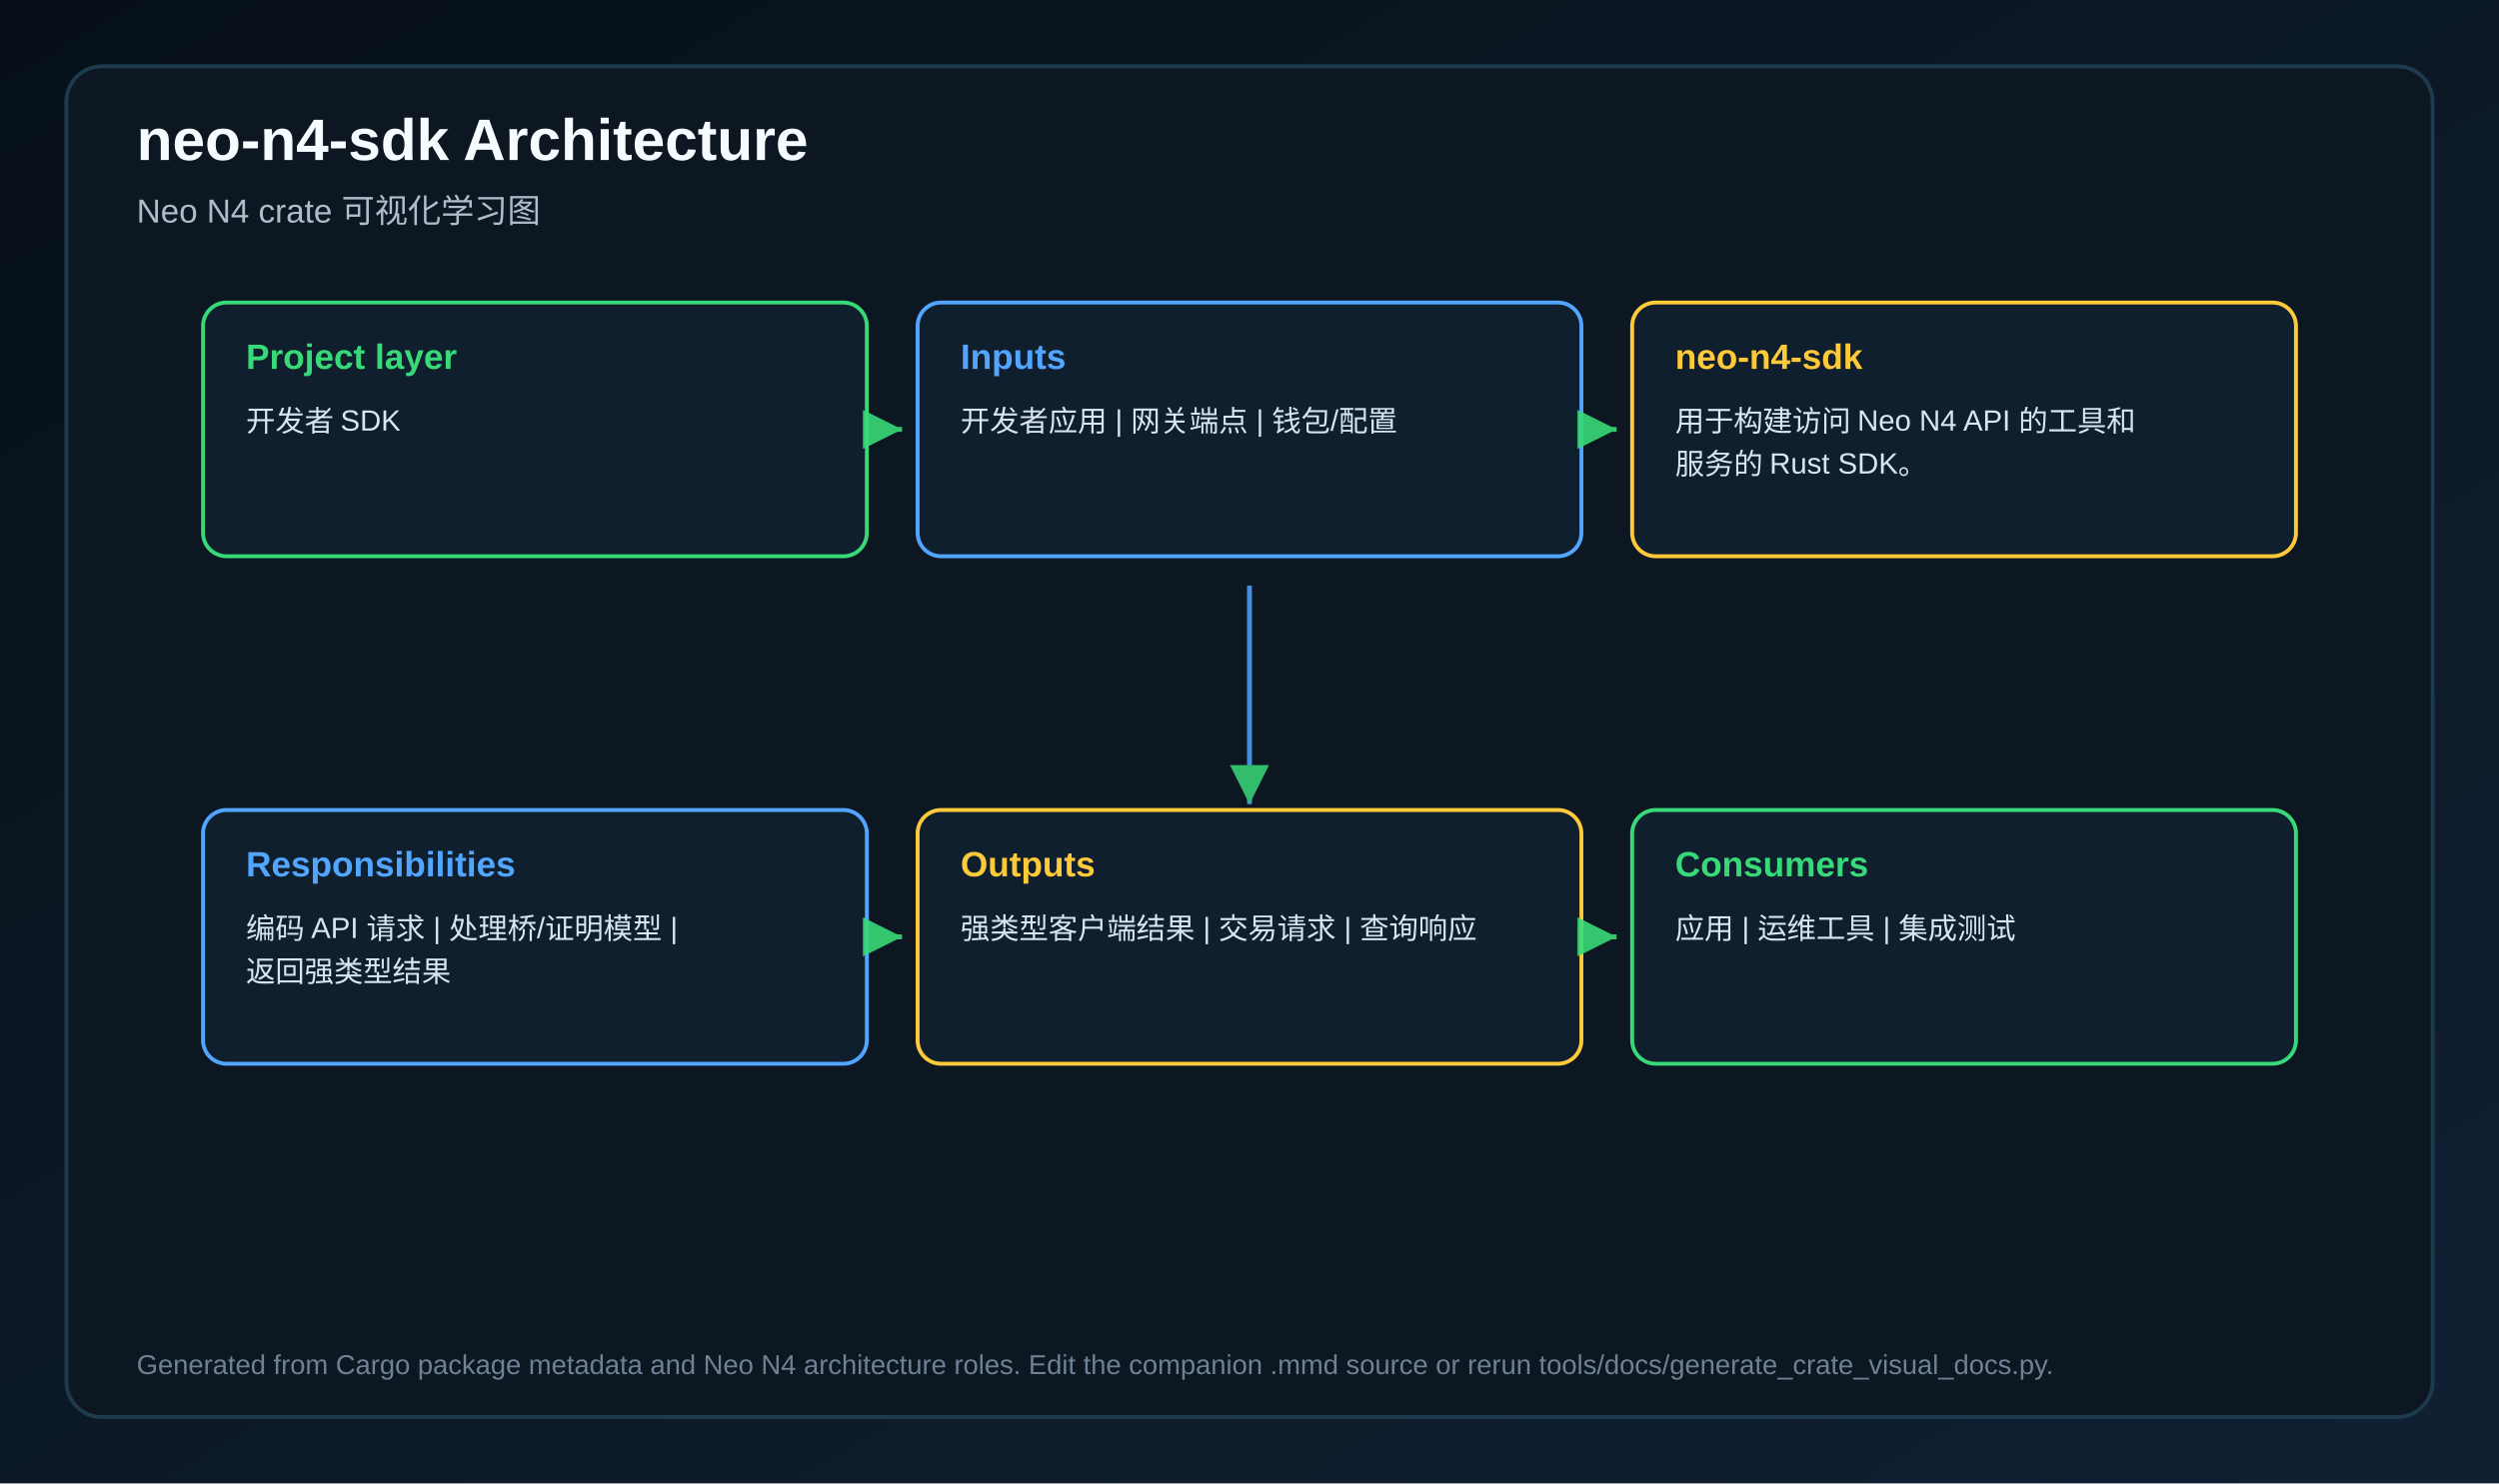
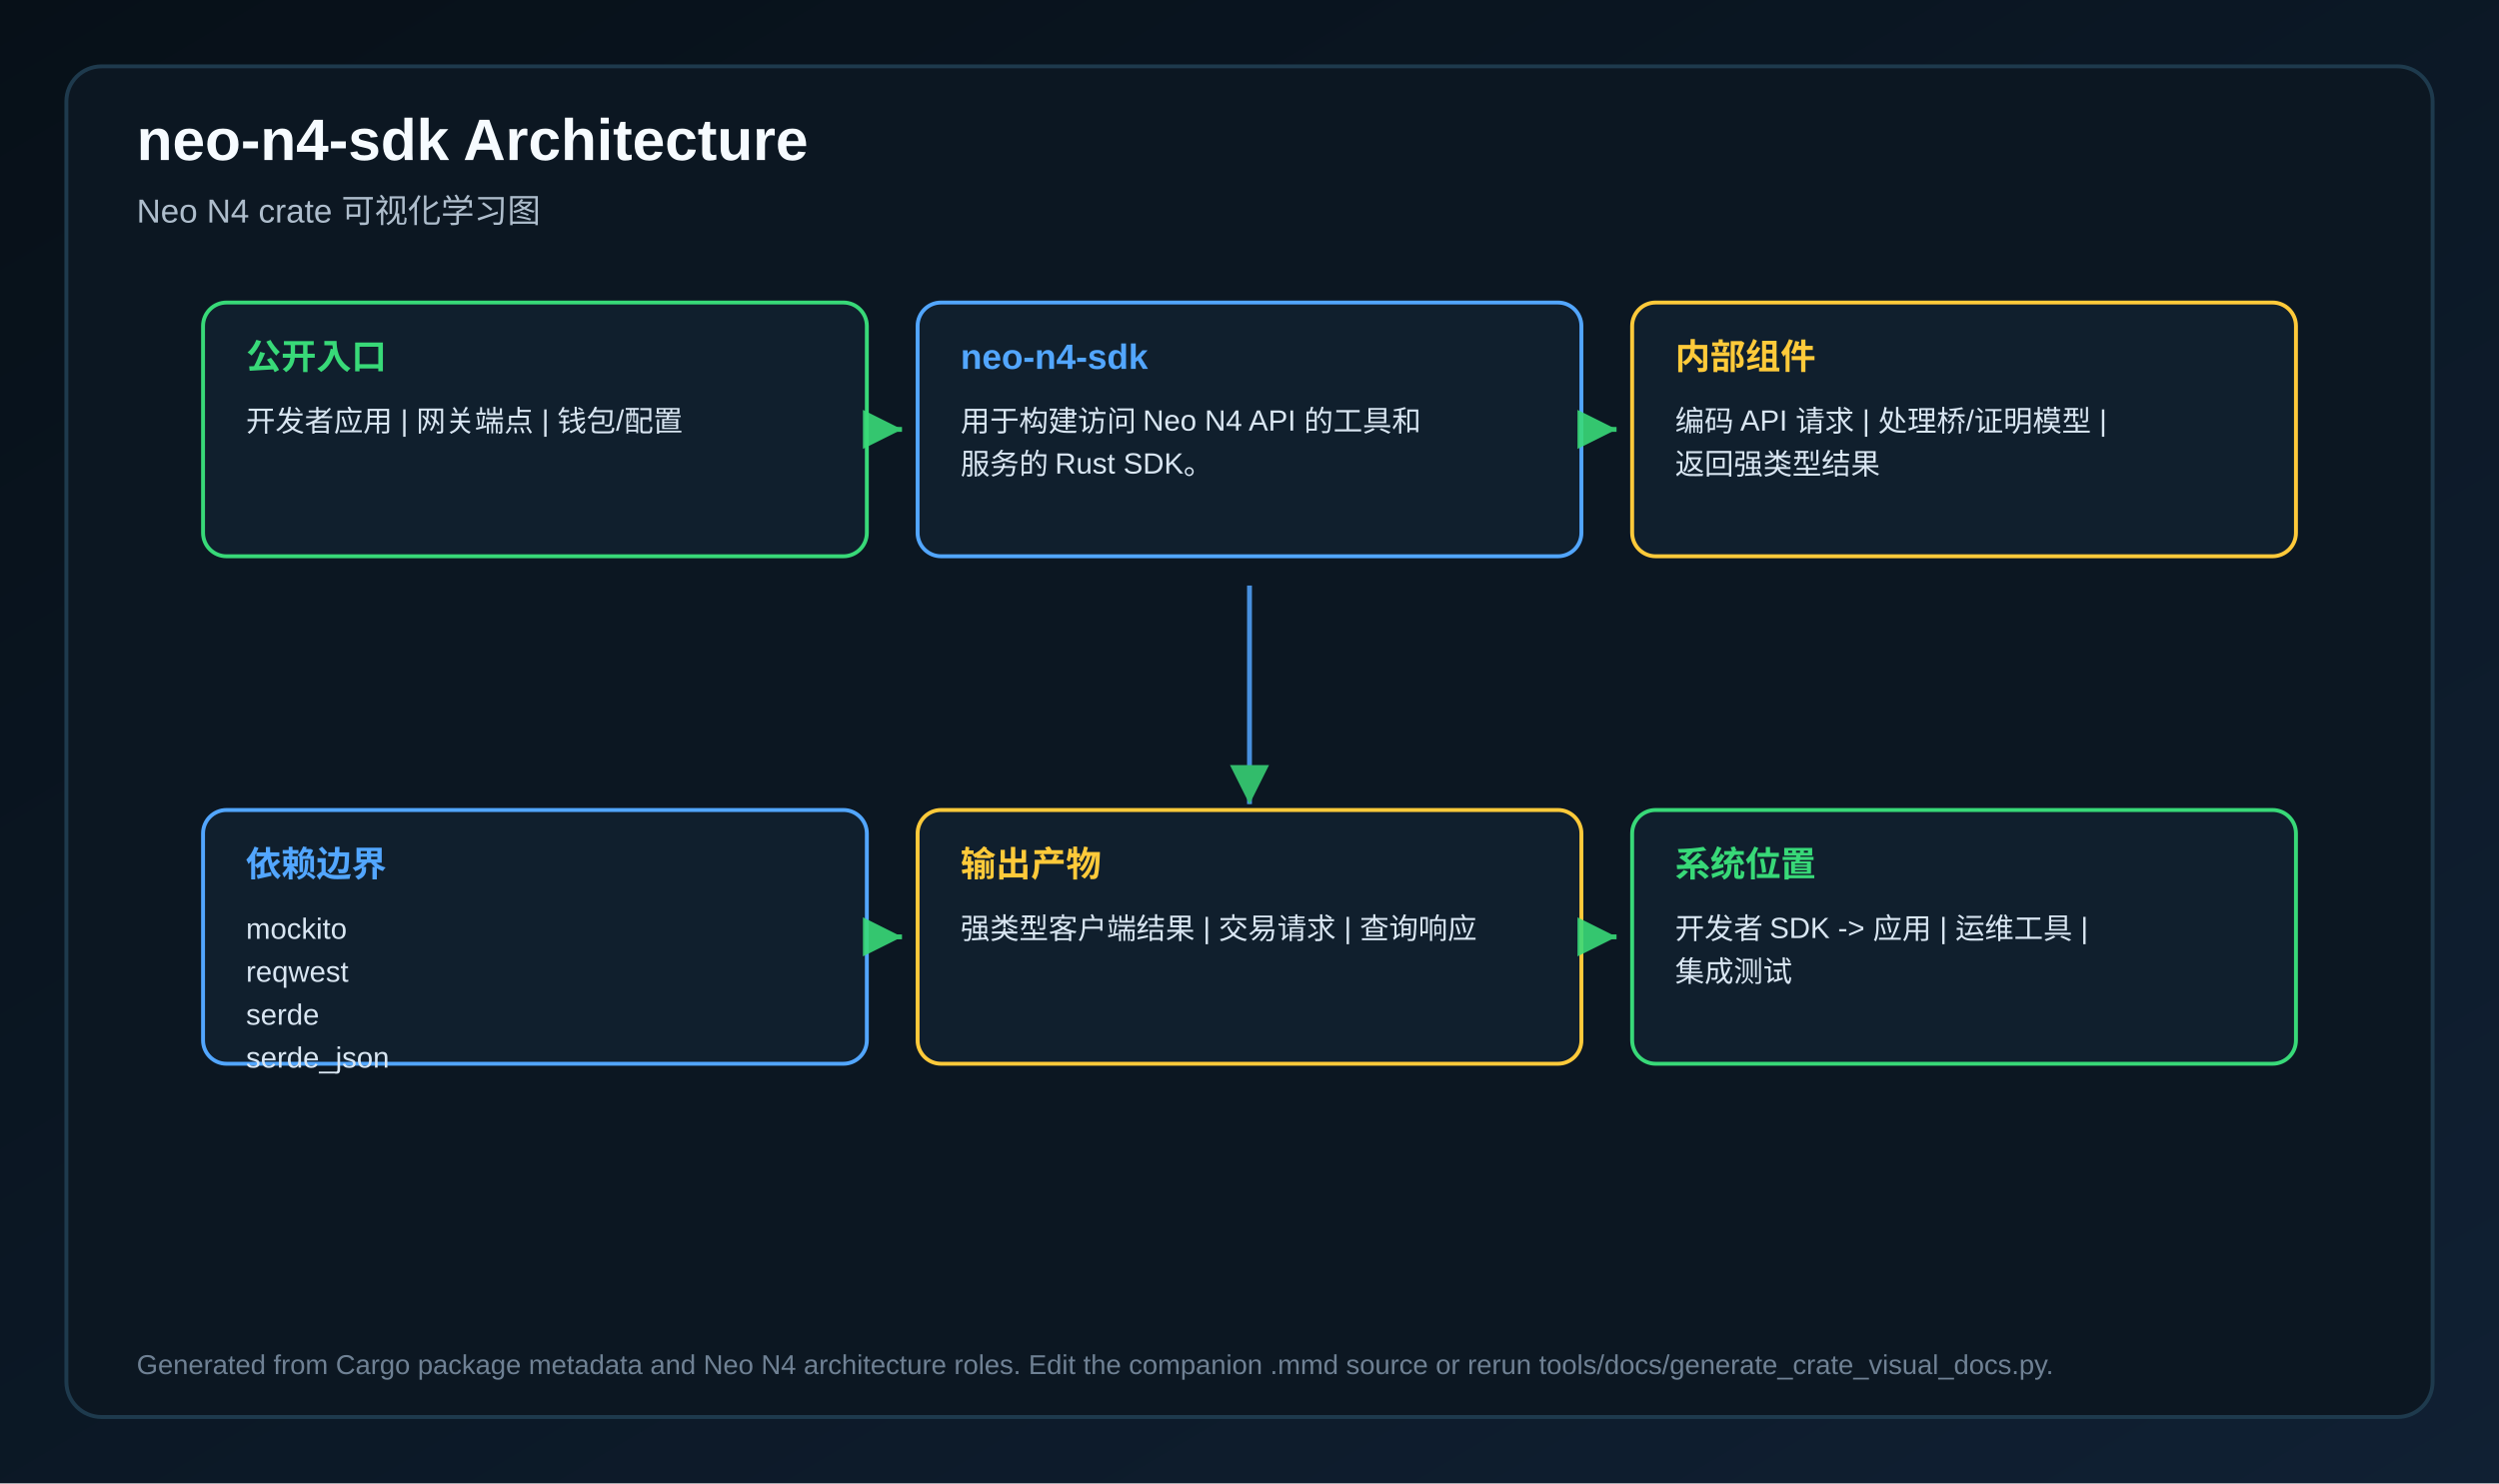
<svg xmlns="http://www.w3.org/2000/svg" width="1280" height="760" viewBox="0 0 1280 760" role="img" aria-label="neo-n4-sdk Architecture">
  <defs>
    <linearGradient id="bg" x1="0" x2="1" y1="0" y2="1">
      <stop offset="0" stop-color="#071018" />
      <stop offset="1" stop-color="#102033" />
    </linearGradient>
    <marker id="arrow" markerWidth="12" markerHeight="12" refX="10" refY="6" orient="auto">
      <path d="M2,2 L10,6 L2,10 Z" fill="#38d978" />
    </marker>
  </defs>
  <rect x="0" y="0" width="1280" height="760" fill="url(#bg)" />
  <rect x="34" y="34" width="1212" height="692" rx="18" fill="#0c1722" stroke="#1e3a4d" stroke-width="2" />
  <text x="70" y="82" fill="#f6fbff" font-size="30" font-family="Segoe UI, Arial, sans-serif" font-weight="700">neo-n4-sdk Architecture</text>
  <text x="70" y="114" fill="#aebdcc" font-size="17" font-family="Segoe UI, Arial, sans-serif">Neo N4 crate 可视化学习图</text>
  <rect x="104" y="155" width="340" height="130" rx="12" fill="#101f2d" stroke="#38d978" stroke-width="2" />
-   <text x="126" y="189" fill="#38d978" font-size="18" font-family="Segoe UI, Arial, sans-serif" font-weight="700">Project layer</text>
-   <text x="126" y="221" fill="#d9e6f2" font-size="15" font-family="Segoe UI, Arial, sans-serif">开发者 SDK</text>
+   <text x="126" y="189" fill="#38d978" font-size="18" font-family="Segoe UI, Arial, sans-serif" font-weight="700">公开入口</text>
+   <text x="126" y="221" fill="#d9e6f2" font-size="15" font-family="Segoe UI, Arial, sans-serif">开发者应用 | 网关端点 | 钱包/配置</text>
  <rect x="470" y="155" width="340" height="130" rx="12" fill="#101f2d" stroke="#52a6ff" stroke-width="2" />
-   <text x="492" y="189" fill="#52a6ff" font-size="18" font-family="Segoe UI, Arial, sans-serif" font-weight="700">Inputs</text>
-   <text x="492" y="221" fill="#d9e6f2" font-size="15" font-family="Segoe UI, Arial, sans-serif">开发者应用 | 网关端点 | 钱包/配置</text>
+   <text x="492" y="189" fill="#52a6ff" font-size="18" font-family="Segoe UI, Arial, sans-serif" font-weight="700">neo-n4-sdk</text>
+   <text x="492" y="221" fill="#d9e6f2" font-size="15" font-family="Segoe UI, Arial, sans-serif">用于构建访问 Neo N4 API 的工具和</text>
+   <text x="492" y="243" fill="#d9e6f2" font-size="15" font-family="Segoe UI, Arial, sans-serif">服务的 Rust SDK。</text>
  <line x1="452" y1="220" x2="462" y2="220" stroke="#38d978" stroke-width="2.5" marker-end="url(#arrow)" opacity="0.9" />
  <rect x="836" y="155" width="340" height="130" rx="12" fill="#101f2d" stroke="#ffca3a" stroke-width="2" />
-   <text x="858" y="189" fill="#ffca3a" font-size="18" font-family="Segoe UI, Arial, sans-serif" font-weight="700">neo-n4-sdk</text>
-   <text x="858" y="221" fill="#d9e6f2" font-size="15" font-family="Segoe UI, Arial, sans-serif">用于构建访问 Neo N4 API 的工具和</text>
-   <text x="858" y="243" fill="#d9e6f2" font-size="15" font-family="Segoe UI, Arial, sans-serif">服务的 Rust SDK。</text>
+   <text x="858" y="189" fill="#ffca3a" font-size="18" font-family="Segoe UI, Arial, sans-serif" font-weight="700">内部组件</text>
+   <text x="858" y="221" fill="#d9e6f2" font-size="15" font-family="Segoe UI, Arial, sans-serif">编码 API 请求 | 处理桥/证明模型 |</text>
+   <text x="858" y="243" fill="#d9e6f2" font-size="15" font-family="Segoe UI, Arial, sans-serif"> 返回强类型结果</text>
  <line x1="818" y1="220" x2="828" y2="220" stroke="#38d978" stroke-width="2.5" marker-end="url(#arrow)" opacity="0.9" />
  <rect x="104" y="415" width="340" height="130" rx="12" fill="#101f2d" stroke="#52a6ff" stroke-width="2" />
-   <text x="126" y="449" fill="#52a6ff" font-size="18" font-family="Segoe UI, Arial, sans-serif" font-weight="700">Responsibilities</text>
-   <text x="126" y="481" fill="#d9e6f2" font-size="15" font-family="Segoe UI, Arial, sans-serif">编码 API 请求 | 处理桥/证明模型 |</text>
-   <text x="126" y="503" fill="#d9e6f2" font-size="15" font-family="Segoe UI, Arial, sans-serif"> 返回强类型结果</text>
+   <text x="126" y="449" fill="#52a6ff" font-size="18" font-family="Segoe UI, Arial, sans-serif" font-weight="700">依赖边界</text>
+   <text x="126" y="481" fill="#d9e6f2" font-size="15" font-family="Segoe UI, Arial, sans-serif">mockito</text>
+   <text x="126" y="503" fill="#d9e6f2" font-size="15" font-family="Segoe UI, Arial, sans-serif">reqwest</text>
+   <text x="126" y="525" fill="#d9e6f2" font-size="15" font-family="Segoe UI, Arial, sans-serif">serde</text>
+   <text x="126" y="547" fill="#d9e6f2" font-size="15" font-family="Segoe UI, Arial, sans-serif">serde_json</text>
  <rect x="470" y="415" width="340" height="130" rx="12" fill="#101f2d" stroke="#ffca3a" stroke-width="2" />
-   <text x="492" y="449" fill="#ffca3a" font-size="18" font-family="Segoe UI, Arial, sans-serif" font-weight="700">Outputs</text>
+   <text x="492" y="449" fill="#ffca3a" font-size="18" font-family="Segoe UI, Arial, sans-serif" font-weight="700">输出产物</text>
  <text x="492" y="481" fill="#d9e6f2" font-size="15" font-family="Segoe UI, Arial, sans-serif">强类型客户端结果 | 交易请求 | 查询响应</text>
  <line x1="452" y1="480" x2="462" y2="480" stroke="#38d978" stroke-width="2.5" marker-end="url(#arrow)" opacity="0.9" />
  <rect x="836" y="415" width="340" height="130" rx="12" fill="#101f2d" stroke="#38d978" stroke-width="2" />
-   <text x="858" y="449" fill="#38d978" font-size="18" font-family="Segoe UI, Arial, sans-serif" font-weight="700">Consumers</text>
-   <text x="858" y="481" fill="#d9e6f2" font-size="15" font-family="Segoe UI, Arial, sans-serif">应用 | 运维工具 | 集成测试</text>
+   <text x="858" y="449" fill="#38d978" font-size="18" font-family="Segoe UI, Arial, sans-serif" font-weight="700">系统位置</text>
+   <text x="858" y="481" fill="#d9e6f2" font-size="15" font-family="Segoe UI, Arial, sans-serif">开发者 SDK -&gt; 应用 | 运维工具 |</text>
+   <text x="858" y="503" fill="#d9e6f2" font-size="15" font-family="Segoe UI, Arial, sans-serif"> 集成测试</text>
  <line x1="818" y1="480" x2="828" y2="480" stroke="#38d978" stroke-width="2.5" marker-end="url(#arrow)" opacity="0.9" />
  <path d="M640 300 C640 350 640 370 640 412" stroke="#52a6ff" stroke-width="2.5" fill="none" marker-end="url(#arrow)" opacity="0.85" />
  <text x="70" y="704" fill="#6f8194" font-size="14" font-family="Segoe UI, Arial, sans-serif">Generated from Cargo package metadata and Neo N4 architecture roles. Edit the companion .mmd source or rerun tools/docs/generate_crate_visual_docs.py.</text>
</svg>
